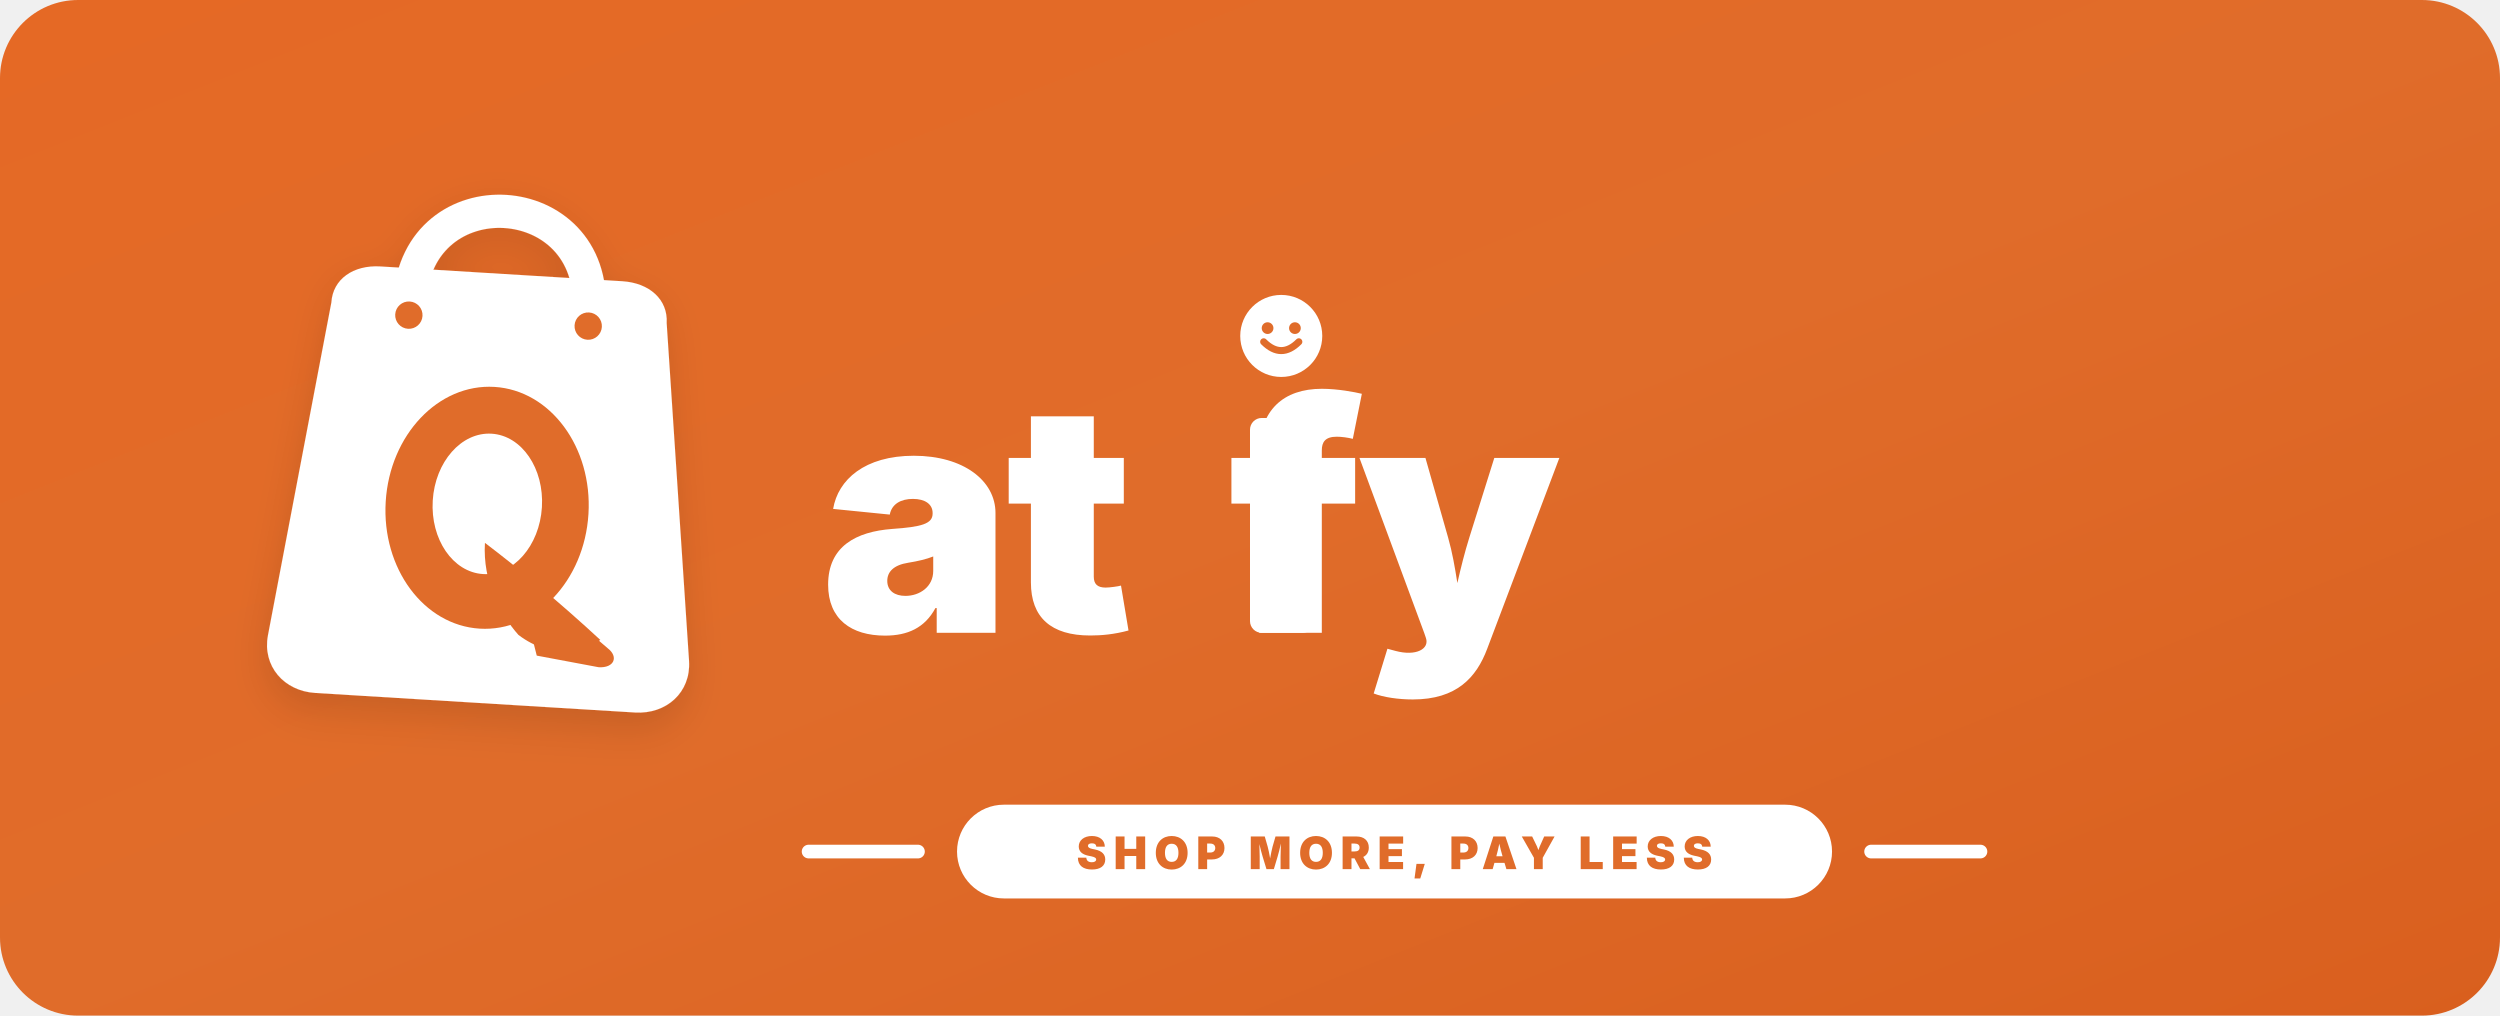
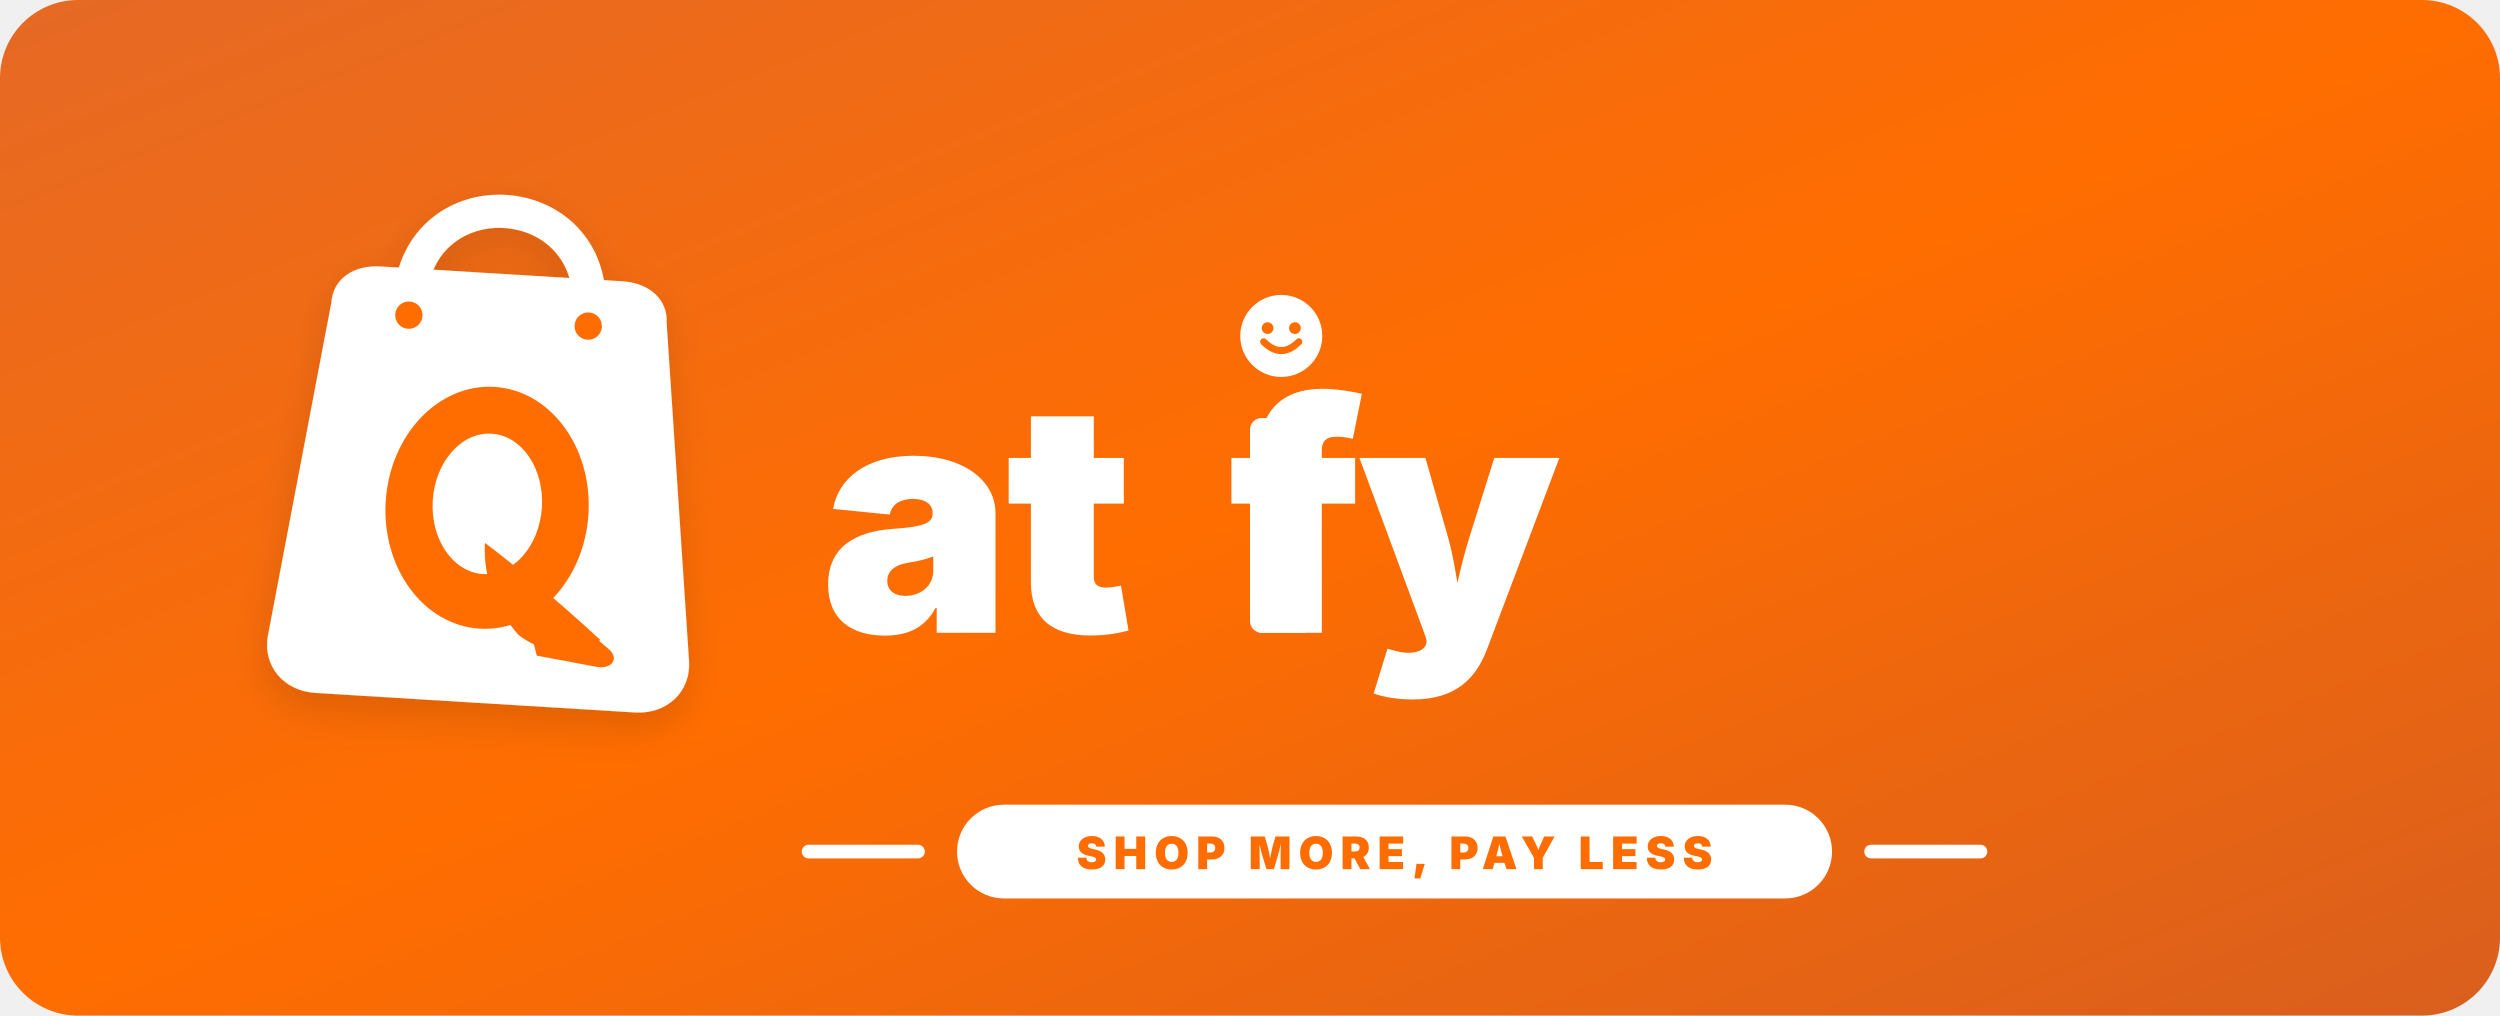
<svg xmlns="http://www.w3.org/2000/svg" width="640" height="260" viewBox="0 0 640 260" fill="none">
  <defs>
    <linearGradient id="orangeGrad" x1="0%" y1="0%" x2="100%" y2="100%">
      <stop offset="0%" stop-color="#E56925" />
-       <stop offset="50%" stop-color="#E06C2A" />
+       <stop offset="50%" stop-color="#FF6D00" />
      <stop offset="100%" stop-color="#D95F1E" />
    </linearGradient>
    <filter id="shadow" x="-10%" y="-10%" width="130%" height="130%">
      <feDropShadow dx="0" dy="4" stdDeviation="5" flood-color="#000000" flood-opacity="0.12" />
    </filter>
  </defs>
  <rect width="640" height="260" rx="20" fill="url(#orangeGrad)" />
  <g transform="translate(30, 20)">
    <g transform="rotate(3.5 95 105)" filter="url(#shadow)">
      <path d="M 72 58 C 72 26, 118 26, 118 58" stroke="#FFFFFF" stroke-width="8.5" stroke-linecap="round" fill="none" />
      <path d="M 52 60 C 52 54, 57 50, 64 50 L 126 50 C 133 50, 138 54, 138 60 L 149 146 C 150 154, 144 160, 136 160 L 54 160 C 46 160, 40 154, 41 146 Z" fill="#FFFFFF" />
-       <circle cx="72" cy="62" r="3.5" fill="#E06C2A" />
-       <circle cx="118" cy="62" r="3.5" fill="#E06C2A" />
+       <circle cx="72" cy="62" r="3.5" fill="#FF6D00" />
+       <circle cx="118" cy="62" r="3.5" fill="#FF6D00" />
      <g id="letter-Q">
-         <ellipse cx="95" cy="110" rx="26" ry="31" fill="#E06C2A" />
+         <ellipse cx="95" cy="110" rx="26" ry="31" fill="#FF6D00" />
        <ellipse cx="95" cy="109" rx="14" ry="18" fill="#FFFFFF" />
-         <path d="M 95 119 C 104 125, 115 133, 126 142 C 122 145, 114 148, 105 142 C 100 137, 95 129, 95 119 Z" fill="#E06C2A" />
-         <path d="M 103 125 L 128 144 C 131 146 130 149 126 149 L 110 147 Z" fill="#E06C2A" />
+         <path d="M 95 119 C 104 125, 115 133, 126 142 C 122 145, 114 148, 105 142 C 100 137, 95 129, 95 119 Z" fill="#FF6D00" />
+         <path d="M 103 125 L 128 144 C 131 146 130 149 126 149 L 110 147 Z" fill="#FF6D00" />
      </g>
    </g>
    <text x="180" y="142" font-family="'Plus Jakarta Sans', 'Inter', 'Segoe UI', system-ui, -apple-system, sans-serif" font-size="82" font-weight="900" letter-spacing="-1.5" fill="#FFFFFF">at<tspan fill="transparent">i</tspan>fy</text>
    <rect x="290" y="87" width="16.5" height="55" rx="3" fill="#FFFFFF" />
    <g transform="translate(298, 66)">
      <circle cx="0" cy="0" r="10.5" fill="#FFFFFF" />
-       <circle cx="-3.5" cy="-2" r="1.5" fill="#E06C2A" />
-       <circle cx="3.5" cy="-2" r="1.5" fill="#E06C2A" />
-       <path d="M -4.5 1.5 Q 0 6 4.5 1.5" stroke="#E06C2A" stroke-width="1.8" stroke-linecap="round" fill="none" />
+       <circle cx="-3.5" cy="-2" r="1.5" fill="#FF6D00" />
+       <circle cx="3.5" cy="-2" r="1.5" fill="#FF6D00" />
+       <path d="M -4.5 1.5 Q 0 6 4.5 1.5" stroke="#FF6D00" stroke-width="1.8" stroke-linecap="round" fill="none" />
    </g>
    <g transform="translate(180, 186)">
      <line x1="-3" y1="12" x2="25" y2="12" stroke="#FFFFFF" stroke-width="3.5" stroke-linecap="round" />
      <rect x="35" y="0" width="224" height="24" rx="12" fill="#FFFFFF" />
-       <text x="147" y="16.5" font-family="'Plus Jakarta Sans', 'Inter', 'Segoe UI', system-ui, -apple-system, sans-serif" font-size="11.5" font-weight="900" letter-spacing="1.8" fill="#E06C2A" text-anchor="middle">SHOP MORE, PAY LESS</text>
+       <text x="147" y="16.5" font-family="'Plus Jakarta Sans', 'Inter', 'Segoe UI', system-ui, -apple-system, sans-serif" font-size="11.5" font-weight="900" letter-spacing="1.8" fill="#FF6D00" text-anchor="middle">SHOP MORE, PAY LESS</text>
      <line x1="269" y1="12" x2="297" y2="12" stroke="#FFFFFF" stroke-width="3.5" stroke-linecap="round" />
    </g>
  </g>
</svg>
